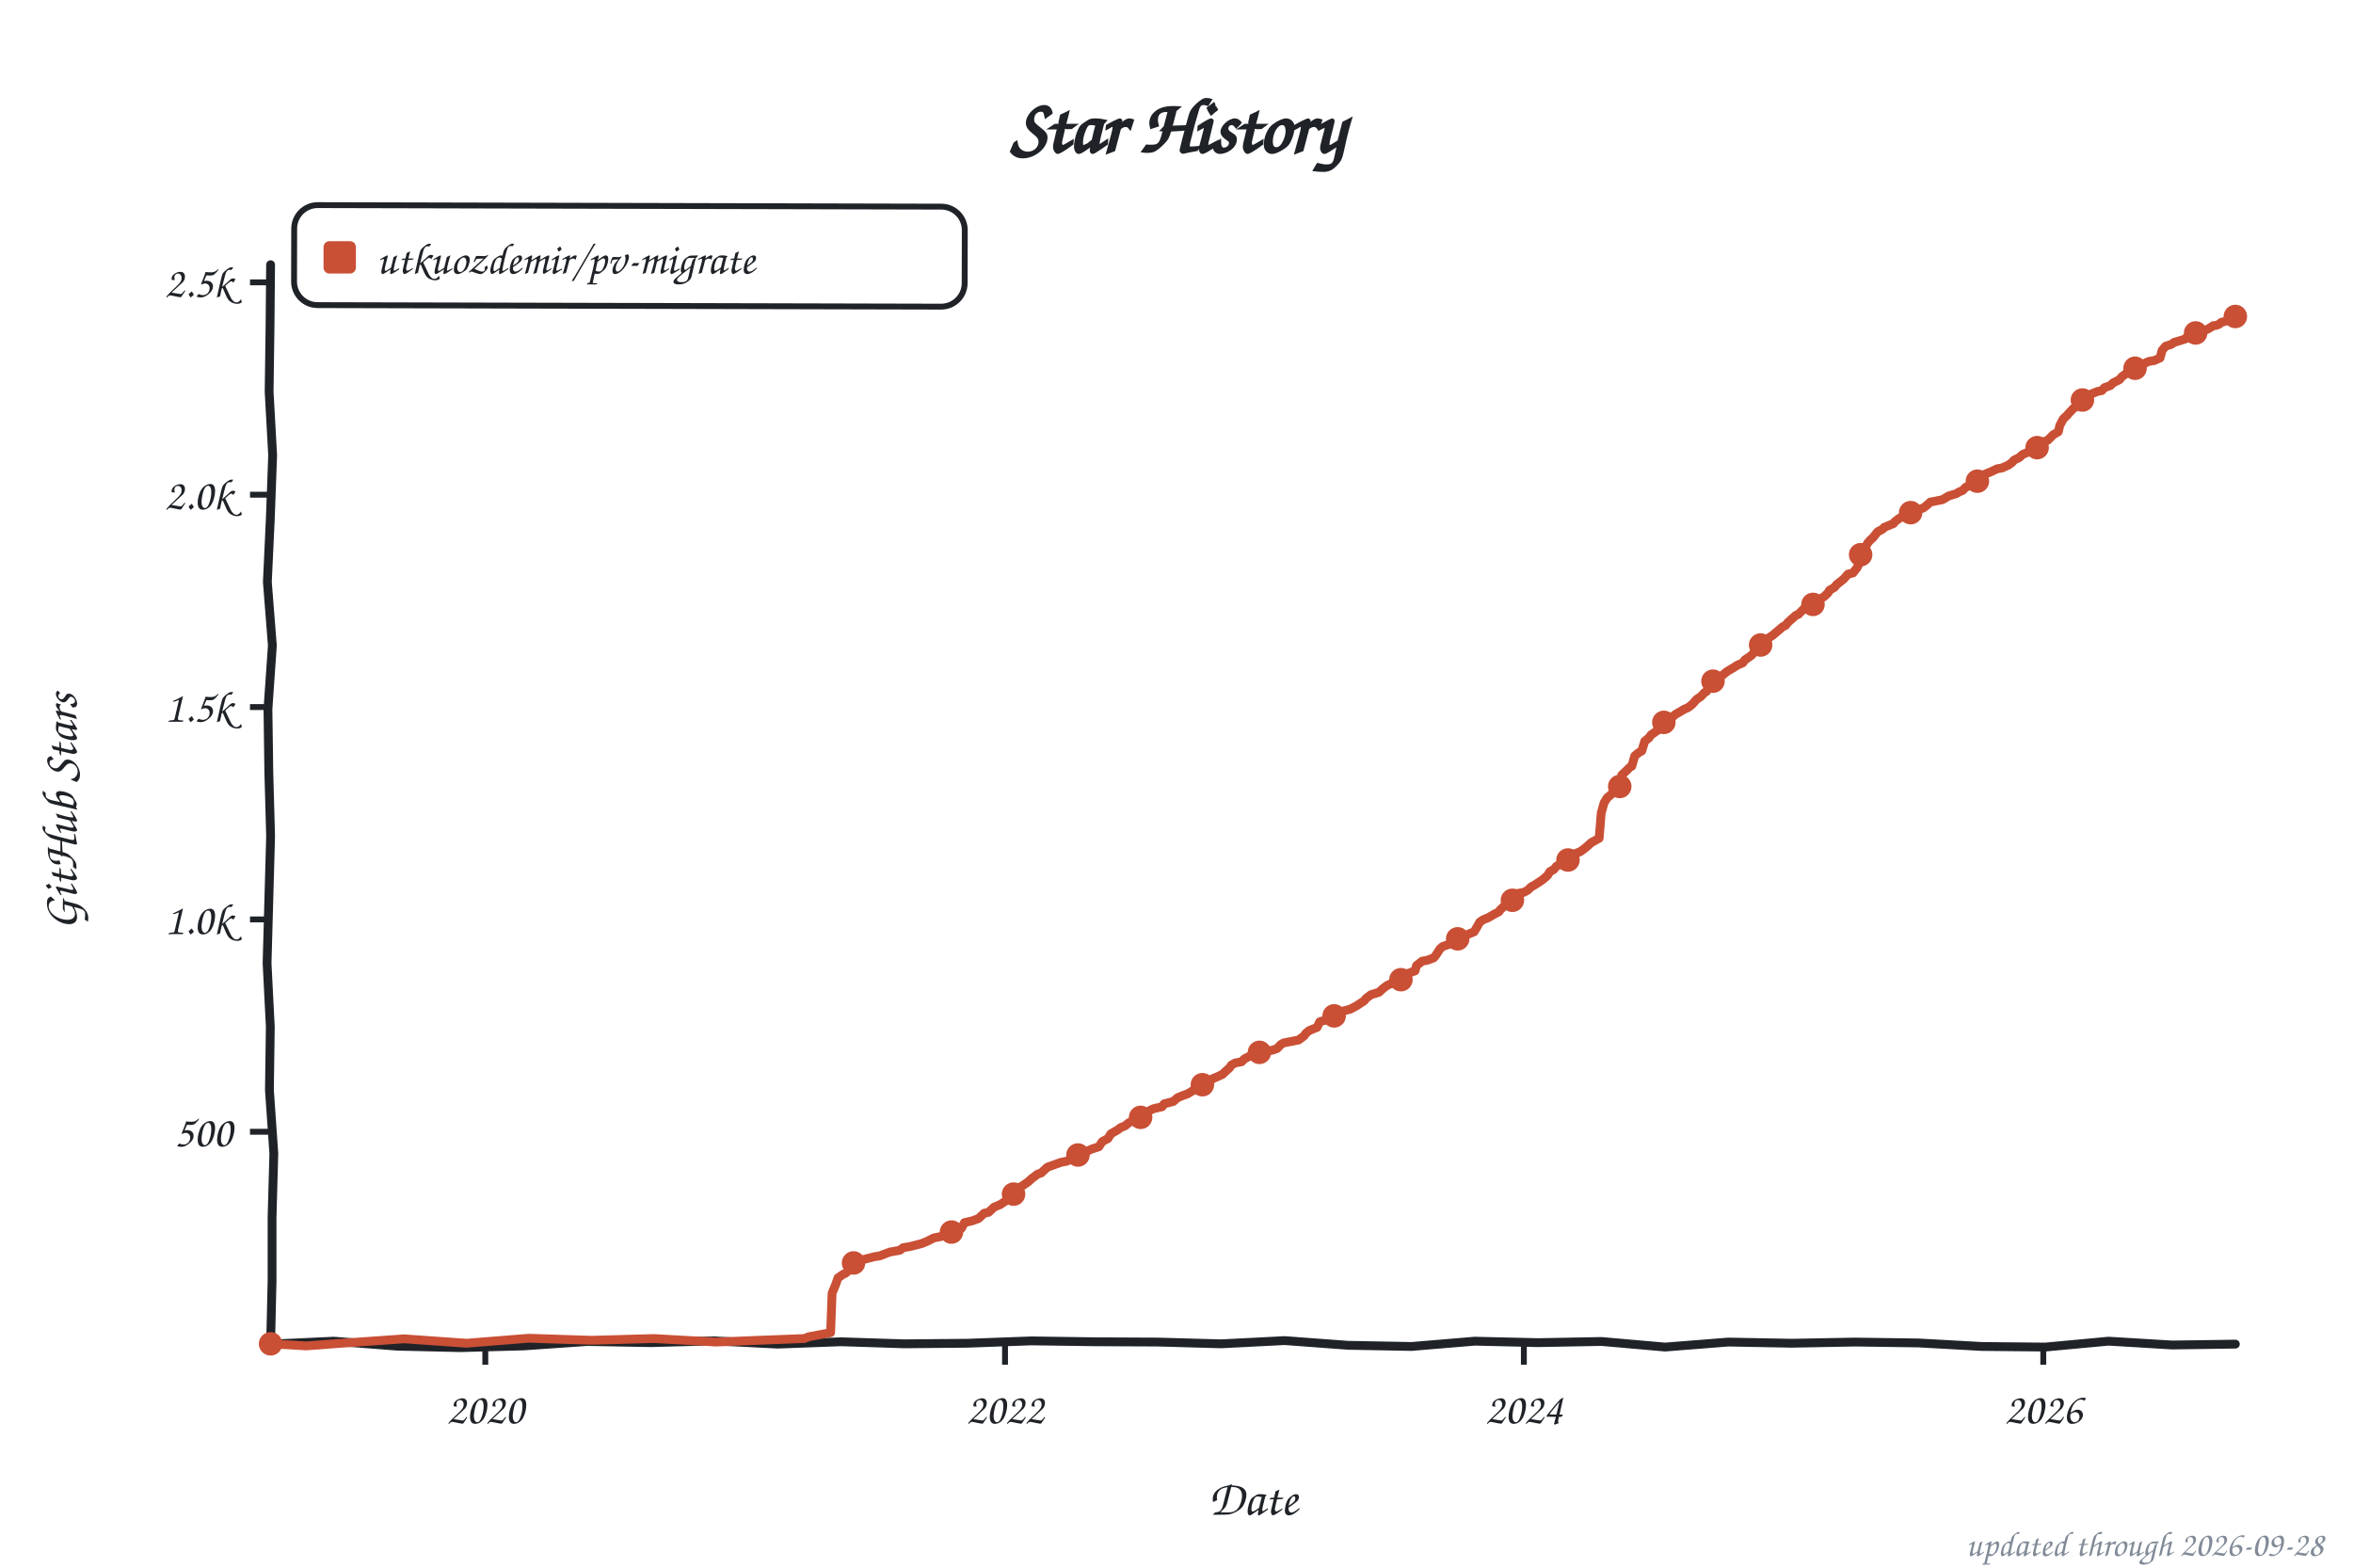
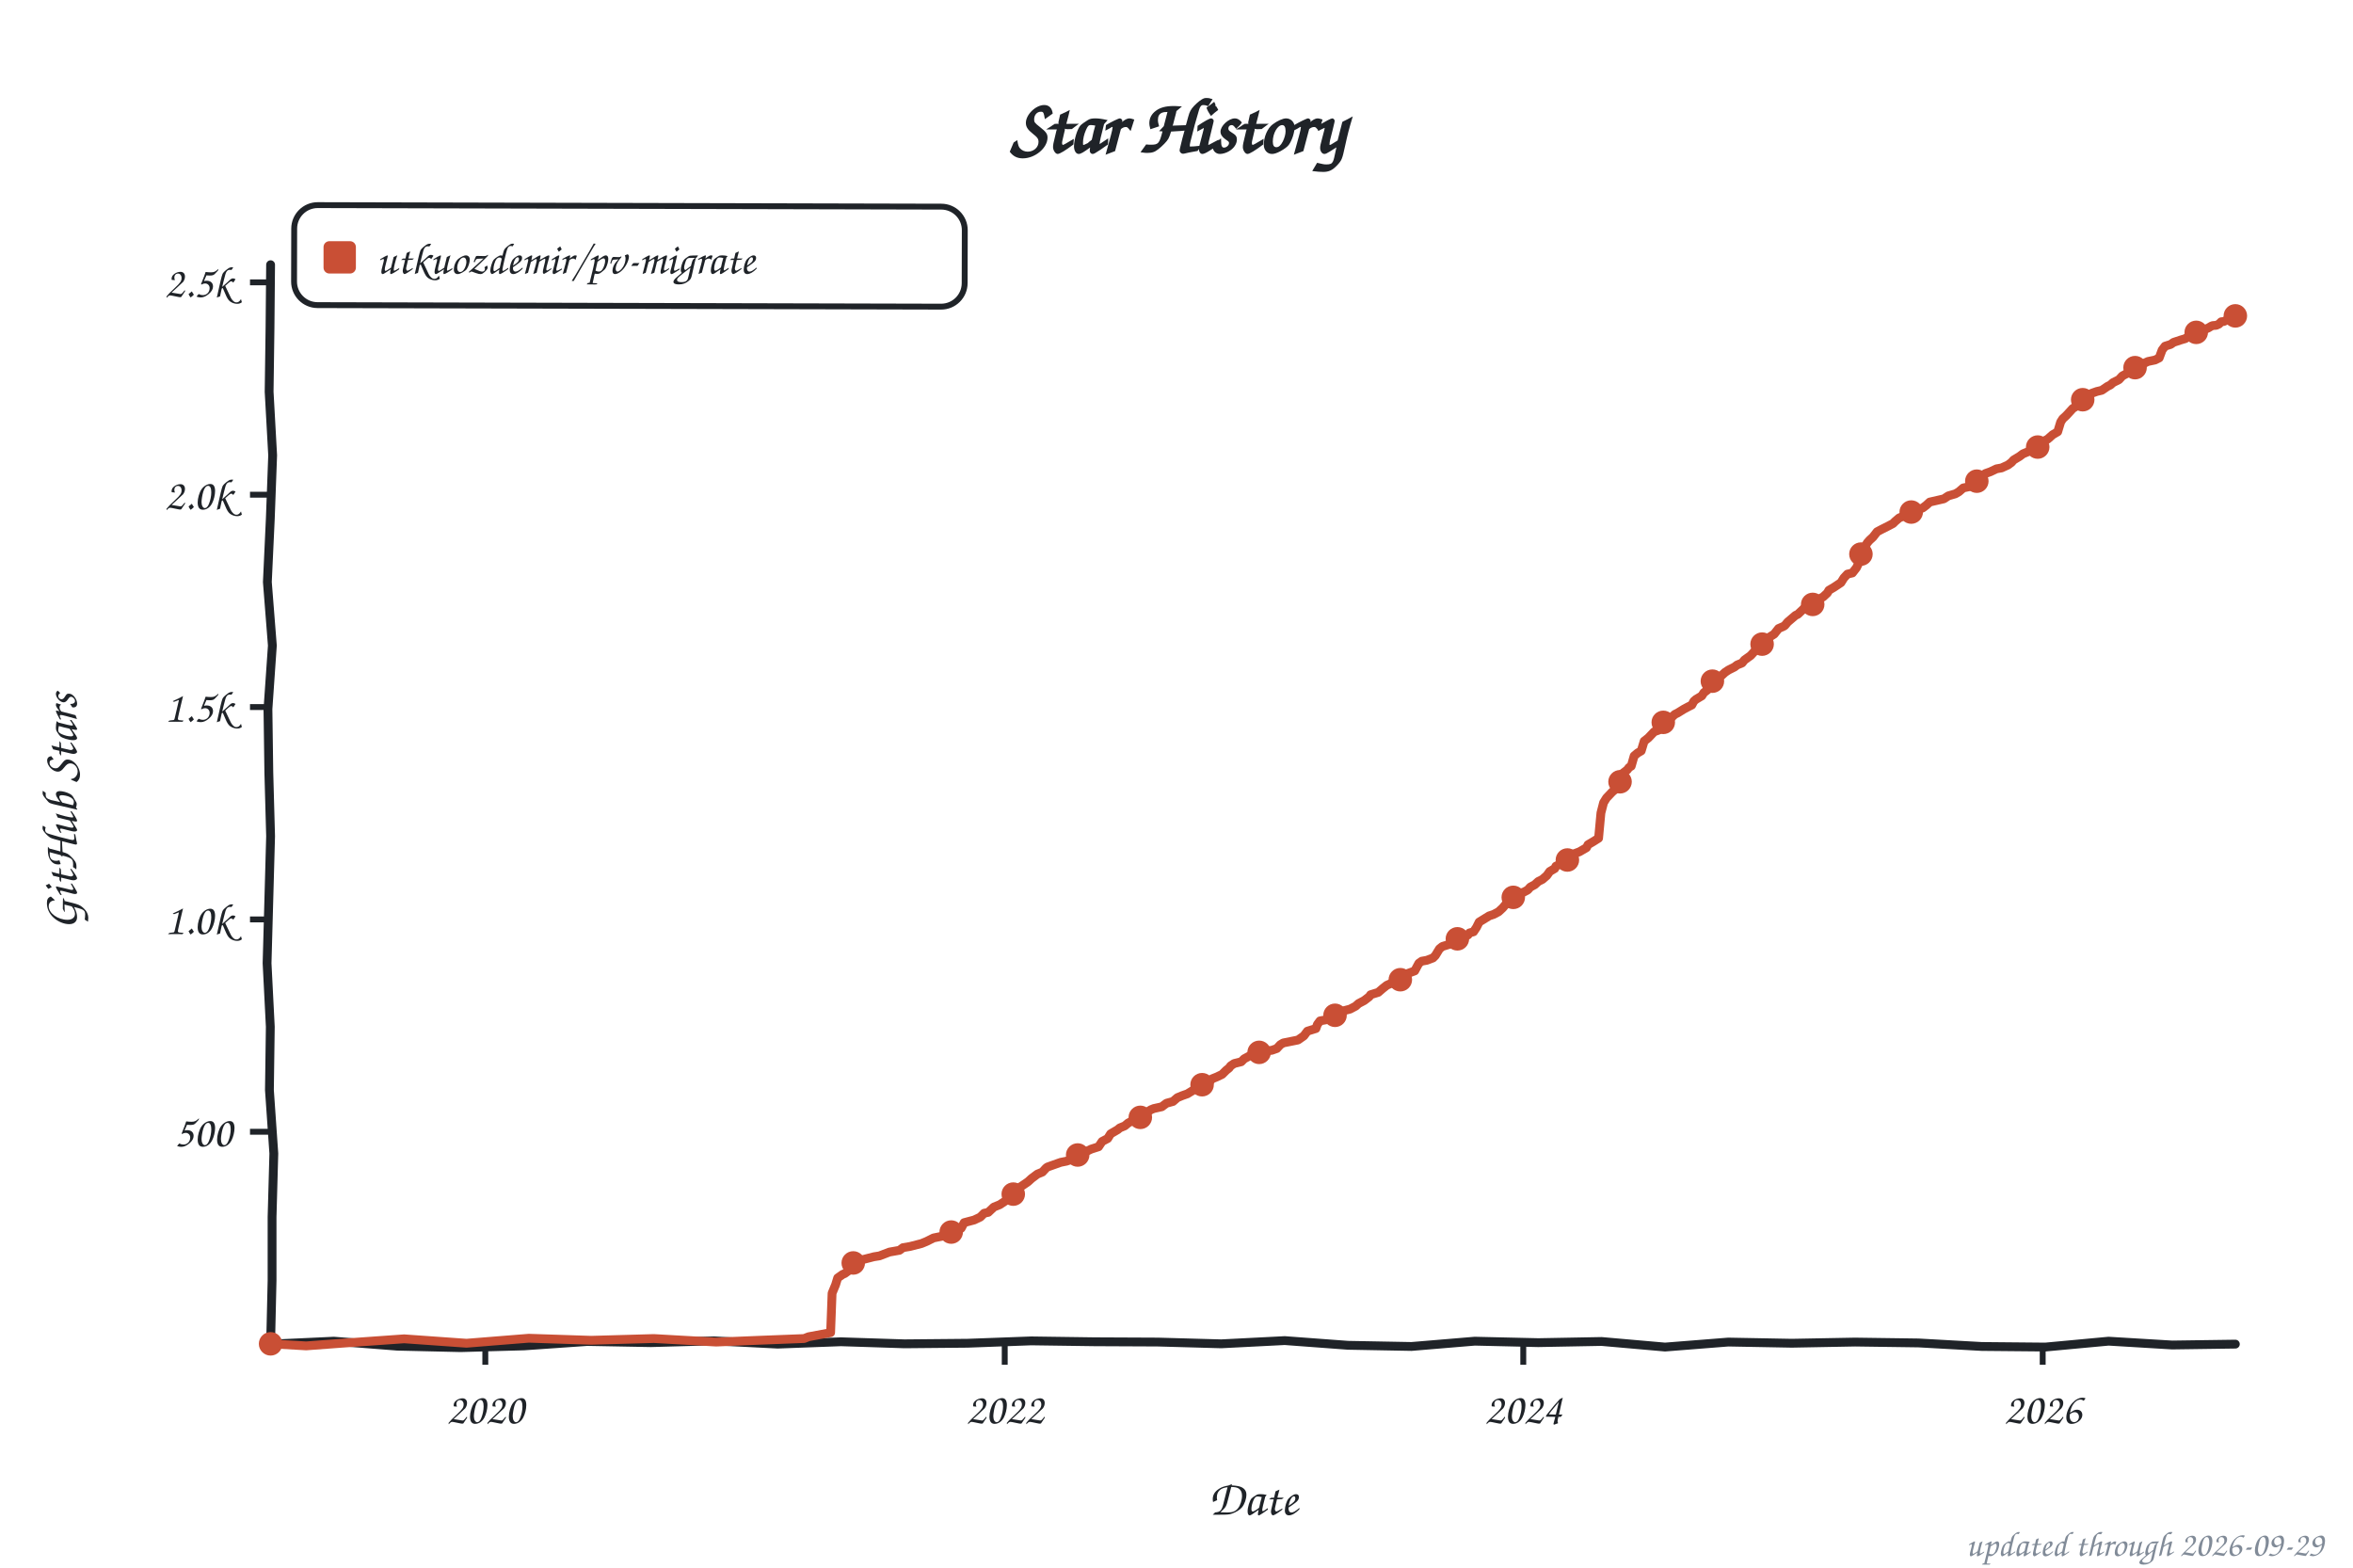
<svg xmlns="http://www.w3.org/2000/svg" width="800" height="533" viewBox="0 0 800 533" role="img" aria-label="Star history of utkuozdemir/pv-migrate">
  <style>text{font-family:"Comic Sans MS","Chalkboard SE","Comic Neue","Marker Felt",cursive}</style>
  <text x="400" y="52" font-size="26" font-weight="bold" text-anchor="middle" fill="#1f2328">Star History</text>
  <rect x="100" y="70" width="228" height="34" rx="8" fill="none" stroke="#1f2328" stroke-width="2" transform="rotate(0.14 214 87)" />
  <rect x="110" y="82" width="11" height="11" rx="2" fill="#c94f35" />
  <text x="128" y="93" font-size="15" fill="#1f2328" textLength="189" lengthAdjust="spacingAndGlyphs">utkuozdemir/pv-migrate</text>
  <line x1="85" y1="384.8" x2="92" y2="384.8" stroke="#1f2328" stroke-width="2" />
  <text x="79" y="389.8" font-size="15" text-anchor="end" fill="#1f2328">500</text>
  <line x1="85" y1="312.6" x2="92" y2="312.6" stroke="#1f2328" stroke-width="2" />
  <text x="79" y="317.6" font-size="15" text-anchor="end" fill="#1f2328">1.0k</text>
  <line x1="85" y1="240.4" x2="92" y2="240.4" stroke="#1f2328" stroke-width="2" />
  <text x="79" y="245.4" font-size="15" text-anchor="end" fill="#1f2328">1.5k</text>
  <line x1="85" y1="168.2" x2="92" y2="168.2" stroke="#1f2328" stroke-width="2" />
  <text x="79" y="173.2" font-size="15" text-anchor="end" fill="#1f2328">2.0k</text>
  <line x1="85" y1="96.0" x2="92" y2="96.0" stroke="#1f2328" stroke-width="2" />
  <text x="79" y="101.0" font-size="15" text-anchor="end" fill="#1f2328">2.5k</text>
  <line x1="165.0" y1="457" x2="165.0" y2="464" stroke="#1f2328" stroke-width="2" />
  <text x="165.0" y="484" font-size="15" text-anchor="middle" fill="#1f2328">2020</text>
-   <line x1="341.7" y1="457" x2="341.7" y2="464" stroke="#1f2328" stroke-width="2" />
-   <text x="341.7" y="484" font-size="15" text-anchor="middle" fill="#1f2328">2022</text>
-   <line x1="518.1" y1="457" x2="518.1" y2="464" stroke="#1f2328" stroke-width="2" />
-   <text x="518.1" y="484" font-size="15" text-anchor="middle" fill="#1f2328">2024</text>
-   <line x1="694.7" y1="457" x2="694.7" y2="464" stroke="#1f2328" stroke-width="2" />
-   <text x="694.7" y="484" font-size="15" text-anchor="middle" fill="#1f2328">2026</text>
+   <line x1="341.6" y1="457" x2="341.6" y2="464" stroke="#1f2328" stroke-width="2" />
+   <text x="341.6" y="484" font-size="15" text-anchor="middle" fill="#1f2328">2022</text>
+   <line x1="517.9" y1="457" x2="517.9" y2="464" stroke="#1f2328" stroke-width="2" />
+   <text x="517.9" y="484" font-size="15" text-anchor="middle" fill="#1f2328">2024</text>
+   <line x1="694.5" y1="457" x2="694.5" y2="464" stroke="#1f2328" stroke-width="2" />
+   <text x="694.5" y="484" font-size="15" text-anchor="middle" fill="#1f2328">2026</text>
  <text x="426" y="515" font-size="17" text-anchor="middle" fill="#1f2328">Date</text>
  <text x="26" y="276" font-size="17" text-anchor="middle" fill="#1f2328" transform="rotate(-90 26 276)">GitHub Stars</text>
  <path d="M 92.0,90.0 L 91.8,111.6 L 91.5,133.2 L 92.7,154.8 L 91.9,176.4 L 90.9,197.9 L 92.6,219.5 L 91.1,241.1 L 91.4,262.7 L 92.0,284.3 L 91.4,305.9 L 90.8,327.5 L 91.9,349.1 L 91.6,370.6 L 93.1,392.2 L 92.5,413.8 L 92.5,435.4 L 92.0,457.0 L 113.5,456.0 L 135.1,457.7 L 156.6,458.2 L 178.2,457.6 L 199.7,456.1 L 221.3,456.5 L 242.8,455.9 L 264.4,457.0 L 285.9,456.2 L 307.5,456.9 L 329.0,456.7 L 350.6,455.9 L 372.1,456.2 L 393.7,456.3 L 415.2,456.9 L 436.8,455.8 L 458.3,457.4 L 479.9,457.8 L 501.4,456.0 L 523.0,456.5 L 544.5,456.1 L 566.1,458.0 L 587.6,456.3 L 609.2,456.7 L 630.7,456.3 L 652.3,456.6 L 673.8,457.8 L 695.4,458.0 L 716.9,456.0 L 738.5,457.3 L 760.0,457.0" fill="none" stroke="#1f2328" stroke-width="3" stroke-linecap="round" stroke-linejoin="round" />
-   <path d="M 92.0,456.9 L 104.1,457.6 L 116.2,456.7 L 137.4,455.2 L 158.6,456.7 L 179.8,455.0 L 201.1,455.7 L 222.3,455.1 L 243.5,456.3 L 258.0,455.7 L 273.5,455.1 L 275.0,454.5 L 282.4,453.1 L 282.9,439.7 L 284.1,436.8 L 284.9,434.5 L 286.6,433.3 L 287.3,433.0 L 288.7,431.9 L 289.5,429.7 L 291.4,429.1 L 293.3,428.3 L 297.2,427.3 L 299.1,427.0 L 302.5,425.7 L 305.9,425.1 L 307.1,424.2 L 309.5,423.8 L 313.4,422.8 L 315.1,422.1 L 317.5,420.9 L 321.8,420.0 L 323.5,418.9 L 325.7,417.9 L 326.9,417.6 L 327.9,415.7 L 330.5,415.1 L 332.7,414.3 L 334.6,412.5 L 336.1,412.2 L 338.0,410.4 L 340.0,409.6 L 341.2,408.8 L 342.4,408.0 L 343.3,406.9 L 345.0,405.4 L 346.2,404.0 L 347.7,403.1 L 349.6,401.8 L 350.8,400.7 L 352.8,399.2 L 354.0,398.8 L 355.7,397.2 L 356.2,396.8 L 360.7,395.2 L 362.7,394.8 L 364.1,394.2 L 365.8,393.5 L 366.8,392.3 L 369.0,391.7 L 371.1,390.7 L 373.6,389.9 L 374.8,388.1 L 376.7,387.1 L 377.7,385.5 L 380.1,384.1 L 381.0,383.4 L 382.5,382.8 L 383.7,381.8 L 385.4,380.9 L 387.8,379.9 L 389.0,379.2 L 390.0,378.2 L 391.4,377.3 L 392.4,376.9 L 395.1,376.3 L 395.8,375.3 L 398.9,374.5 L 400.4,373.2 L 402.1,372.5 L 403.8,371.9 L 405.9,370.6 L 407.9,369.8 L 408.8,368.8 L 411.5,367.6 L 412.2,366.8 L 413.4,366.3 L 415.6,365.3 L 417.1,363.9 L 418.0,363.1 L 418.7,362.1 L 420.0,361.4 L 422.1,361.0 L 423.1,360.0 L 424.3,359.4 L 426.0,358.5 L 429.1,357.5 L 432.5,357.1 L 434.2,356.5 L 435.4,355.2 L 436.4,354.6 L 441.5,353.6 L 443.4,352.2 L 443.9,351.4 L 445.1,350.4 L 447.8,349.3 L 448.7,347.4 L 451.1,346.7 L 452.8,345.5 L 455.5,344.9 L 456.5,343.8 L 459.1,343.1 L 461.0,342.1 L 461.8,341.6 L 463.9,340.2 L 464.4,339.5 L 466.1,338.2 L 468.8,337.4 L 470.2,336.1 L 471.7,335.0 L 474.6,333.7 L 476.0,333.2 L 477.0,332.7 L 478.0,331.2 L 481.1,330.1 L 481.6,328.3 L 483.5,326.8 L 485.2,326.5 L 487.4,325.7 L 488.1,324.9 L 489.6,322.6 L 490.5,321.8 L 492.9,321.0 L 494.4,320.4 L 495.6,319.2 L 497.3,318.5 L 499.5,317.5 L 501.2,316.8 L 502.1,315.3 L 503.1,313.5 L 504.3,312.7 L 506.0,312.0 L 507.9,310.9 L 509.6,310.0 L 510.1,309.3 L 512.0,307.5 L 513.5,307.3 L 515.2,303.9 L 518.1,303.4 L 519.5,302.6 L 520.5,301.6 L 521.9,300.8 L 522.7,300.3 L 524.6,299.0 L 526.1,297.7 L 527.0,296.3 L 528.2,295.7 L 529.2,294.5 L 531.4,293.4 L 533.1,292.4 L 533.5,292.0 L 534.8,290.5 L 537.2,289.6 L 538.6,288.6 L 539.8,287.6 L 541.0,286.5 L 543.7,285.0 L 544.4,276.4 L 545.4,272.9 L 546.4,271.3 L 547.8,270.1 L 549.0,268.7 L 550.5,268.0 L 551.4,263.5 L 552.9,262.1 L 554.1,260.9 L 554.8,260.5 L 555.8,257.0 L 557.0,256.0 L 558.2,255.3 L 559.2,252.0 L 560.6,250.9 L 561.3,249.9 L 563.3,248.5 L 564.7,247.5 L 565.9,245.2 L 567.6,244.7 L 569.6,242.9 L 570.5,242.4 L 572.7,241.1 L 573.7,240.7 L 574.6,240.1 L 575.6,239.2 L 576.8,237.8 L 578.3,236.8 L 579.5,235.5 L 580.2,235.1 L 581.6,232.5 L 582.8,231.2 L 583.8,230.4 L 585.5,229.7 L 586.2,229.1 L 587.2,228.3 L 589.4,227.0 L 590.8,226.1 L 592.5,225.4 L 593.2,224.4 L 595.4,222.9 L 596.6,221.6 L 597.4,220.5 L 598.3,219.5 L 600.3,218.6 L 601.2,217.0 L 602.7,216.0 L 604.6,214.4 L 606.1,213.1 L 607.0,212.7 L 608.0,211.5 L 610.6,209.2 L 611.4,208.9 L 612.8,207.5 L 613.5,206.8 L 615.5,205.9 L 616.7,205.3 L 617.7,205.0 L 618.9,203.6 L 620.1,202.9 L 621.5,201.6 L 622.0,200.7 L 623.7,199.7 L 624.4,198.8 L 626.8,196.9 L 628.3,195.2 L 630.0,194.8 L 631.4,193.0 L 632.2,191.3 L 633.1,187.3 L 634.3,185.8 L 635.1,184.5 L 635.8,183.7 L 636.7,182.9 L 638.4,180.8 L 640.1,179.9 L 640.6,179.3 L 643.8,178.0 L 644.2,177.4 L 645.9,176.1 L 646.7,175.9 L 648.8,174.4 L 650.0,174.1 L 652.2,173.3 L 653.9,172.7 L 655.1,171.8 L 656.3,170.7 L 660.4,169.9 L 662.6,168.6 L 665.0,167.9 L 666.2,167.2 L 667.2,166.8 L 668.4,165.6 L 670.6,164.9 L 671.5,163.9 L 673.7,162.7 L 674.7,161.3 L 676.9,160.4 L 679.0,159.4 L 680.7,159.1 L 682.9,158.1 L 684.1,157.2 L 684.8,156.4 L 686.5,155.6 L 687.7,154.5 L 689.4,153.8 L 690.9,152.7 L 693.1,152.0 L 693.8,151.4 L 694.7,150.2 L 696.2,149.7 L 698.1,147.8 L 699.8,146.8 L 700.3,144.7 L 701.5,142.4 L 702.7,141.3 L 703.4,140.5 L 704.9,138.9 L 706.3,138.0 L 707.3,137.7 L 708.0,136.0 L 709.7,134.8 L 710.9,134.0 L 713.1,133.1 L 714.6,132.8 L 715.5,131.8 L 717.5,131.1 L 718.4,130.2 L 720.6,129.1 L 721.3,128.2 L 723.0,126.9 L 724.5,126.0 L 725.7,125.3 L 726.6,124.6 L 728.8,123.7 L 730.5,122.9 L 732.4,122.6 L 734.4,121.7 L 735.1,119.1 L 736.3,117.7 L 738.2,117.1 L 739.2,116.4 L 740.9,115.9 L 743.1,115.2 L 743.8,114.2 L 746.5,113.2 L 748.6,112.5 L 749.6,112.3 L 750.6,111.9 L 751.8,111.2 L 752.5,110.7 L 753.2,110.7 L 754.4,110.3 L 755.2,109.6 L 756.4,109.3 L 757.3,108.9 L 758.1,108.3 L 759.0,108.1 L 760.0,107.6" fill="none" stroke="#c94f35" stroke-width="3" stroke-linecap="round" stroke-linejoin="round" />
+   <path d="M 92.0,456.9 L 104.1,457.6 L 116.2,456.7 L 137.4,455.2 L 158.6,456.7 L 179.8,455.0 L 201.0,455.7 L 222.3,455.1 L 243.5,456.3 L 258.0,455.7 L 273.4,455.1 L 274.9,454.5 L 282.4,453.1 L 282.9,439.7 L 284.1,436.8 L 284.8,434.5 L 286.5,433.3 L 287.2,433.0 L 288.7,431.9 L 289.4,429.7 L 291.3,429.1 L 293.2,428.3 L 297.1,427.3 L 299.0,427.0 L 302.4,425.7 L 305.8,425.1 L 307.0,424.2 L 309.4,423.8 L 313.3,422.8 L 315.0,422.1 L 317.4,420.9 L 321.8,420.0 L 323.4,418.9 L 325.6,417.9 L 326.8,417.6 L 327.8,415.7 L 331.2,414.8 L 333.3,413.8 L 334.6,412.5 L 336.0,412.2 L 337.9,410.4 L 339.9,409.6 L 341.1,408.8 L 342.3,408.0 L 343.3,406.9 L 344.9,405.4 L 346.2,404.0 L 347.6,403.1 L 349.5,401.8 L 350.7,400.7 L 352.7,399.2 L 354.4,398.5 L 355.6,397.2 L 356.1,396.8 L 360.6,395.2 L 362.6,394.8 L 365.2,393.9 L 366.2,393.0 L 366.7,392.3 L 368.9,391.7 L 371.0,390.7 L 373.5,389.9 L 374.7,388.1 L 376.6,387.1 L 377.6,385.5 L 380.0,384.1 L 380.7,383.5 L 382.4,382.8 L 383.6,381.8 L 385.3,380.9 L 387.7,379.9 L 388.4,379.5 L 389.9,378.2 L 391.3,377.3 L 392.3,376.9 L 395.0,376.3 L 396.6,375.1 L 398.8,374.5 L 400.3,373.2 L 402.0,372.5 L 403.7,371.9 L 405.8,370.6 L 407.8,369.8 L 408.7,368.8 L 411.4,367.6 L 412.1,366.8 L 413.6,366.2 L 415.5,365.3 L 416.9,363.9 L 417.9,363.1 L 418.4,362.4 L 419.6,361.6 L 422.0,361.0 L 423.0,360.0 L 425.4,358.7 L 427.8,358.1 L 429.0,357.5 L 432.4,357.1 L 434.1,356.5 L 435.3,355.2 L 436.3,354.6 L 441.3,353.6 L 443.3,352.2 L 444.5,350.6 L 447.4,349.7 L 447.9,348.3 L 448.8,347.1 L 451.0,346.7 L 452.7,345.5 L 455.4,344.9 L 456.3,343.8 L 459.0,343.1 L 460.9,342.1 L 461.9,341.2 L 463.8,340.2 L 465.5,338.9 L 466.0,338.2 L 468.6,337.4 L 470.1,336.1 L 471.5,335.0 L 474.4,333.7 L 475.9,333.2 L 476.9,332.7 L 478.3,331.1 L 481.0,330.1 L 482.4,327.5 L 483.4,326.8 L 485.1,326.5 L 487.2,325.7 L 488.0,324.9 L 489.4,322.6 L 490.4,321.8 L 494.0,320.7 L 494.5,320.1 L 495.5,319.2 L 499.1,317.9 L 499.6,317.2 L 501.0,316.8 L 502.0,315.3 L 502.9,313.5 L 504.2,312.7 L 506.3,311.4 L 507.8,310.9 L 509.5,310.0 L 510.9,308.7 L 511.9,307.5 L 513.6,306.8 L 515.0,303.9 L 517.9,303.4 L 519.4,302.6 L 520.3,301.6 L 521.8,300.8 L 523.0,299.7 L 524.4,299.0 L 525.9,297.7 L 526.9,296.3 L 528.6,295.3 L 529.0,294.5 L 531.2,293.4 L 532.9,292.4 L 533.4,292.0 L 534.6,290.5 L 537.0,289.6 L 539.4,288.2 L 539.9,287.2 L 541.6,286.2 L 543.5,285.0 L 544.3,276.4 L 545.2,272.9 L 546.2,271.3 L 548.1,269.3 L 548.8,268.7 L 550.5,267.4 L 551.5,263.1 L 553.2,261.8 L 553.9,260.9 L 554.6,260.5 L 555.6,257.0 L 556.8,256.0 L 558.0,255.3 L 559.0,252.0 L 560.4,250.9 L 562.4,248.8 L 563.8,248.3 L 565.0,246.9 L 565.8,245.2 L 567.5,244.7 L 569.4,242.9 L 570.4,242.4 L 572.5,241.1 L 574.0,240.3 L 575.2,239.7 L 575.9,238.4 L 576.6,237.8 L 578.6,236.6 L 579.3,235.5 L 580.5,234.6 L 581.5,232.5 L 582.7,231.2 L 584.1,230.3 L 585.3,229.7 L 586.5,228.6 L 587.7,227.8 L 589.7,226.8 L 590.6,226.1 L 592.3,225.4 L 593.1,224.4 L 595.2,222.9 L 596.4,221.6 L 597.2,220.5 L 598.1,219.5 L 600.1,218.6 L 601.0,217.0 L 603.2,215.6 L 604.7,213.7 L 606.3,213.0 L 606.8,212.7 L 607.8,211.5 L 610.5,209.2 L 611.2,208.9 L 612.9,207.3 L 613.4,206.8 L 614.8,206.2 L 616.5,205.3 L 617.7,204.7 L 618.7,203.6 L 619.9,202.9 L 621.3,201.6 L 621.8,200.7 L 623.5,199.7 L 625.9,198.1 L 626.9,196.5 L 628.1,195.2 L 629.8,194.8 L 631.2,193.0 L 632.0,191.3 L 632.9,187.3 L 634.1,185.8 L 634.9,184.5 L 635.6,183.7 L 636.8,182.6 L 638.2,180.8 L 639.9,179.9 L 641.9,178.9 L 643.6,178.0 L 644.3,177.3 L 645.7,176.1 L 646.9,175.6 L 648.6,174.4 L 650.8,173.8 L 652.0,173.3 L 653.7,172.7 L 654.9,171.8 L 656.1,170.7 L 660.9,169.6 L 662.4,168.6 L 664.8,167.9 L 666.0,167.2 L 667.5,165.9 L 669.4,165.5 L 670.9,164.2 L 672.1,163.6 L 674.0,162.3 L 675.0,161.0 L 676.7,160.4 L 678.8,159.4 L 680.5,159.1 L 682.7,158.1 L 683.9,157.2 L 684.6,156.4 L 686.6,155.2 L 687.8,154.3 L 689.5,153.6 L 690.7,152.7 L 692.8,152.0 L 694.0,150.6 L 694.5,150.2 L 696.2,149.3 L 697.9,147.8 L 699.6,146.8 L 700.6,143.5 L 701.3,142.4 L 702.5,141.3 L 703.7,140.0 L 704.7,138.9 L 706.1,138.0 L 707.1,137.7 L 708.1,135.9 L 709.7,134.6 L 711.2,133.7 L 712.9,133.1 L 714.6,132.7 L 716.5,131.4 L 717.5,130.9 L 718.4,130.1 L 720.4,129.1 L 721.6,127.8 L 723.5,126.8 L 724.0,126.2 L 725.7,125.2 L 726.7,124.4 L 728.6,123.7 L 730.3,122.9 L 732.7,122.4 L 734.1,121.7 L 735.1,119.0 L 736.1,117.7 L 738.0,117.1 L 739.0,116.4 L 741.4,115.6 L 743.1,115.1 L 745.0,113.5 L 746.2,113.2 L 749.1,112.5 L 749.9,111.9 L 750.8,111.5 L 751.8,110.9 L 752.3,110.7 L 753.5,110.6 L 754.4,110.2 L 755.2,109.4 L 756.1,109.3 L 757.3,108.7 L 758.1,108.3 L 759.0,108.0 L 760.0,107.4" fill="none" stroke="#c94f35" stroke-width="3" stroke-linecap="round" stroke-linejoin="round" />
  <circle cx="92.0" cy="456.9" r="4" fill="#c94f35" />
-   <circle cx="290.2" cy="429.4" r="4" fill="#c94f35" />
-   <circle cx="323.5" cy="418.9" r="4" fill="#c94f35" />
-   <circle cx="344.6" cy="406.0" r="4" fill="#c94f35" />
-   <circle cx="366.5" cy="392.7" r="4" fill="#c94f35" />
-   <circle cx="387.8" cy="379.9" r="4" fill="#c94f35" />
-   <circle cx="408.8" cy="368.8" r="4" fill="#c94f35" />
-   <circle cx="428.2" cy="357.8" r="4" fill="#c94f35" />
-   <circle cx="453.6" cy="345.4" r="4" fill="#c94f35" />
-   <circle cx="476.3" cy="333.1" r="4" fill="#c94f35" />
-   <circle cx="495.6" cy="319.2" r="4" fill="#c94f35" />
-   <circle cx="514.2" cy="306.1" r="4" fill="#c94f35" />
-   <circle cx="533.1" cy="292.4" r="4" fill="#c94f35" />
-   <circle cx="550.7" cy="267.4" r="4" fill="#c94f35" />
-   <circle cx="565.7" cy="245.6" r="4" fill="#c94f35" />
-   <circle cx="582.4" cy="231.6" r="4" fill="#c94f35" />
-   <circle cx="598.6" cy="219.3" r="4" fill="#c94f35" />
-   <circle cx="616.4" cy="205.5" r="4" fill="#c94f35" />
-   <circle cx="632.6" cy="188.6" r="4" fill="#c94f35" />
-   <circle cx="649.6" cy="174.3" r="4" fill="#c94f35" />
-   <circle cx="672.3" cy="163.6" r="4" fill="#c94f35" />
-   <circle cx="692.6" cy="152.2" r="4" fill="#c94f35" />
-   <circle cx="708.0" cy="136.0" r="4" fill="#c94f35" />
-   <circle cx="725.9" cy="125.2" r="4" fill="#c94f35" />
-   <circle cx="746.5" cy="113.2" r="4" fill="#c94f35" />
-   <circle cx="760.0" cy="107.6" r="4" fill="#c94f35" />
-   <text x="790" y="529" font-size="12" text-anchor="end" fill="#818b98">updated through 2026-09-28</text>
+   <circle cx="290.1" cy="429.4" r="4" fill="#c94f35" />
+   <circle cx="323.4" cy="418.9" r="4" fill="#c94f35" />
+   <circle cx="344.5" cy="406.0" r="4" fill="#c94f35" />
+   <circle cx="366.4" cy="392.7" r="4" fill="#c94f35" />
+   <circle cx="387.7" cy="379.9" r="4" fill="#c94f35" />
+   <circle cx="408.7" cy="368.8" r="4" fill="#c94f35" />
+   <circle cx="428.1" cy="357.8" r="4" fill="#c94f35" />
+   <circle cx="453.9" cy="345.2" r="4" fill="#c94f35" />
+   <circle cx="476.1" cy="333.1" r="4" fill="#c94f35" />
+   <circle cx="495.5" cy="319.2" r="4" fill="#c94f35" />
+   <circle cx="514.5" cy="305.1" r="4" fill="#c94f35" />
+   <circle cx="532.9" cy="292.4" r="4" fill="#c94f35" />
+   <circle cx="550.8" cy="265.8" r="4" fill="#c94f35" />
+   <circle cx="565.5" cy="245.6" r="4" fill="#c94f35" />
+   <circle cx="582.2" cy="231.6" r="4" fill="#c94f35" />
+   <circle cx="599.1" cy="219.0" r="4" fill="#c94f35" />
+   <circle cx="616.3" cy="205.5" r="4" fill="#c94f35" />
+   <circle cx="632.7" cy="188.4" r="4" fill="#c94f35" />
+   <circle cx="649.8" cy="174.1" r="4" fill="#c94f35" />
+   <circle cx="672.1" cy="163.6" r="4" fill="#c94f35" />
+   <circle cx="692.8" cy="152.0" r="4" fill="#c94f35" />
+   <circle cx="708.1" cy="135.9" r="4" fill="#c94f35" />
+   <circle cx="725.9" cy="125.0" r="4" fill="#c94f35" />
+   <circle cx="746.7" cy="113.0" r="4" fill="#c94f35" />
+   <circle cx="760.0" cy="107.4" r="4" fill="#c94f35" />
+   <text x="790" y="529" font-size="12" text-anchor="end" fill="#818b98">updated through 2026-09-29</text>
</svg>
